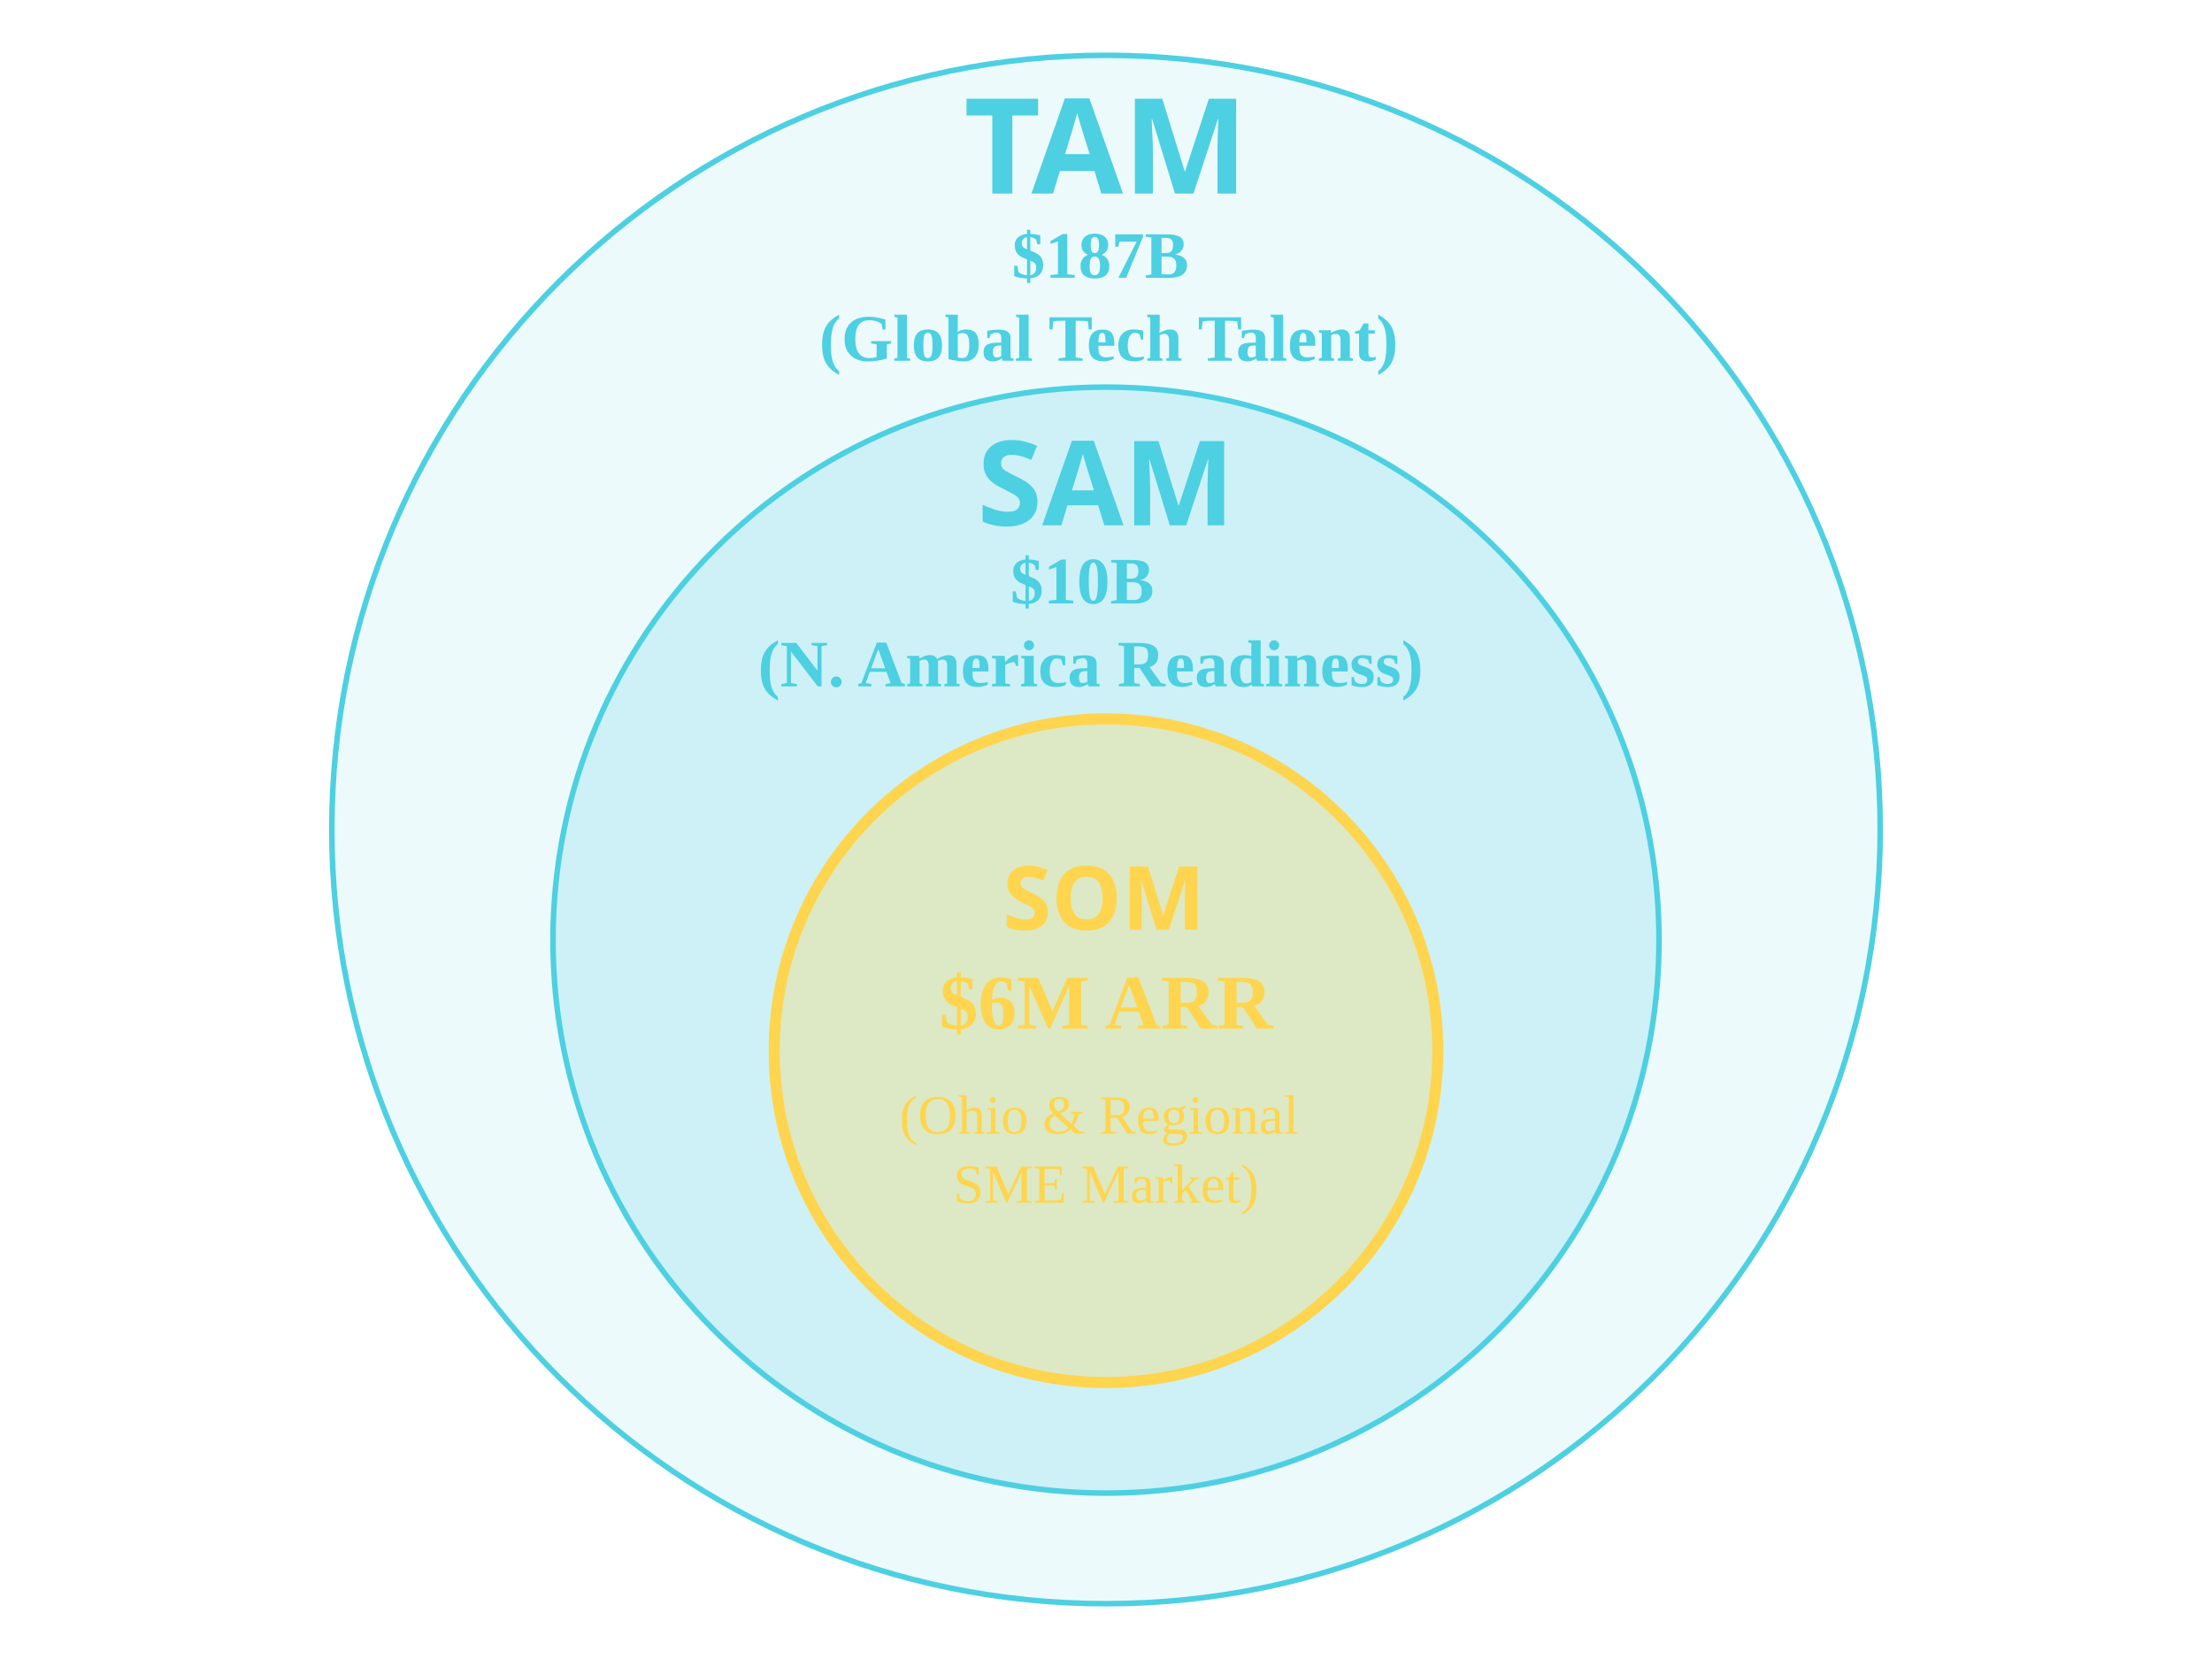
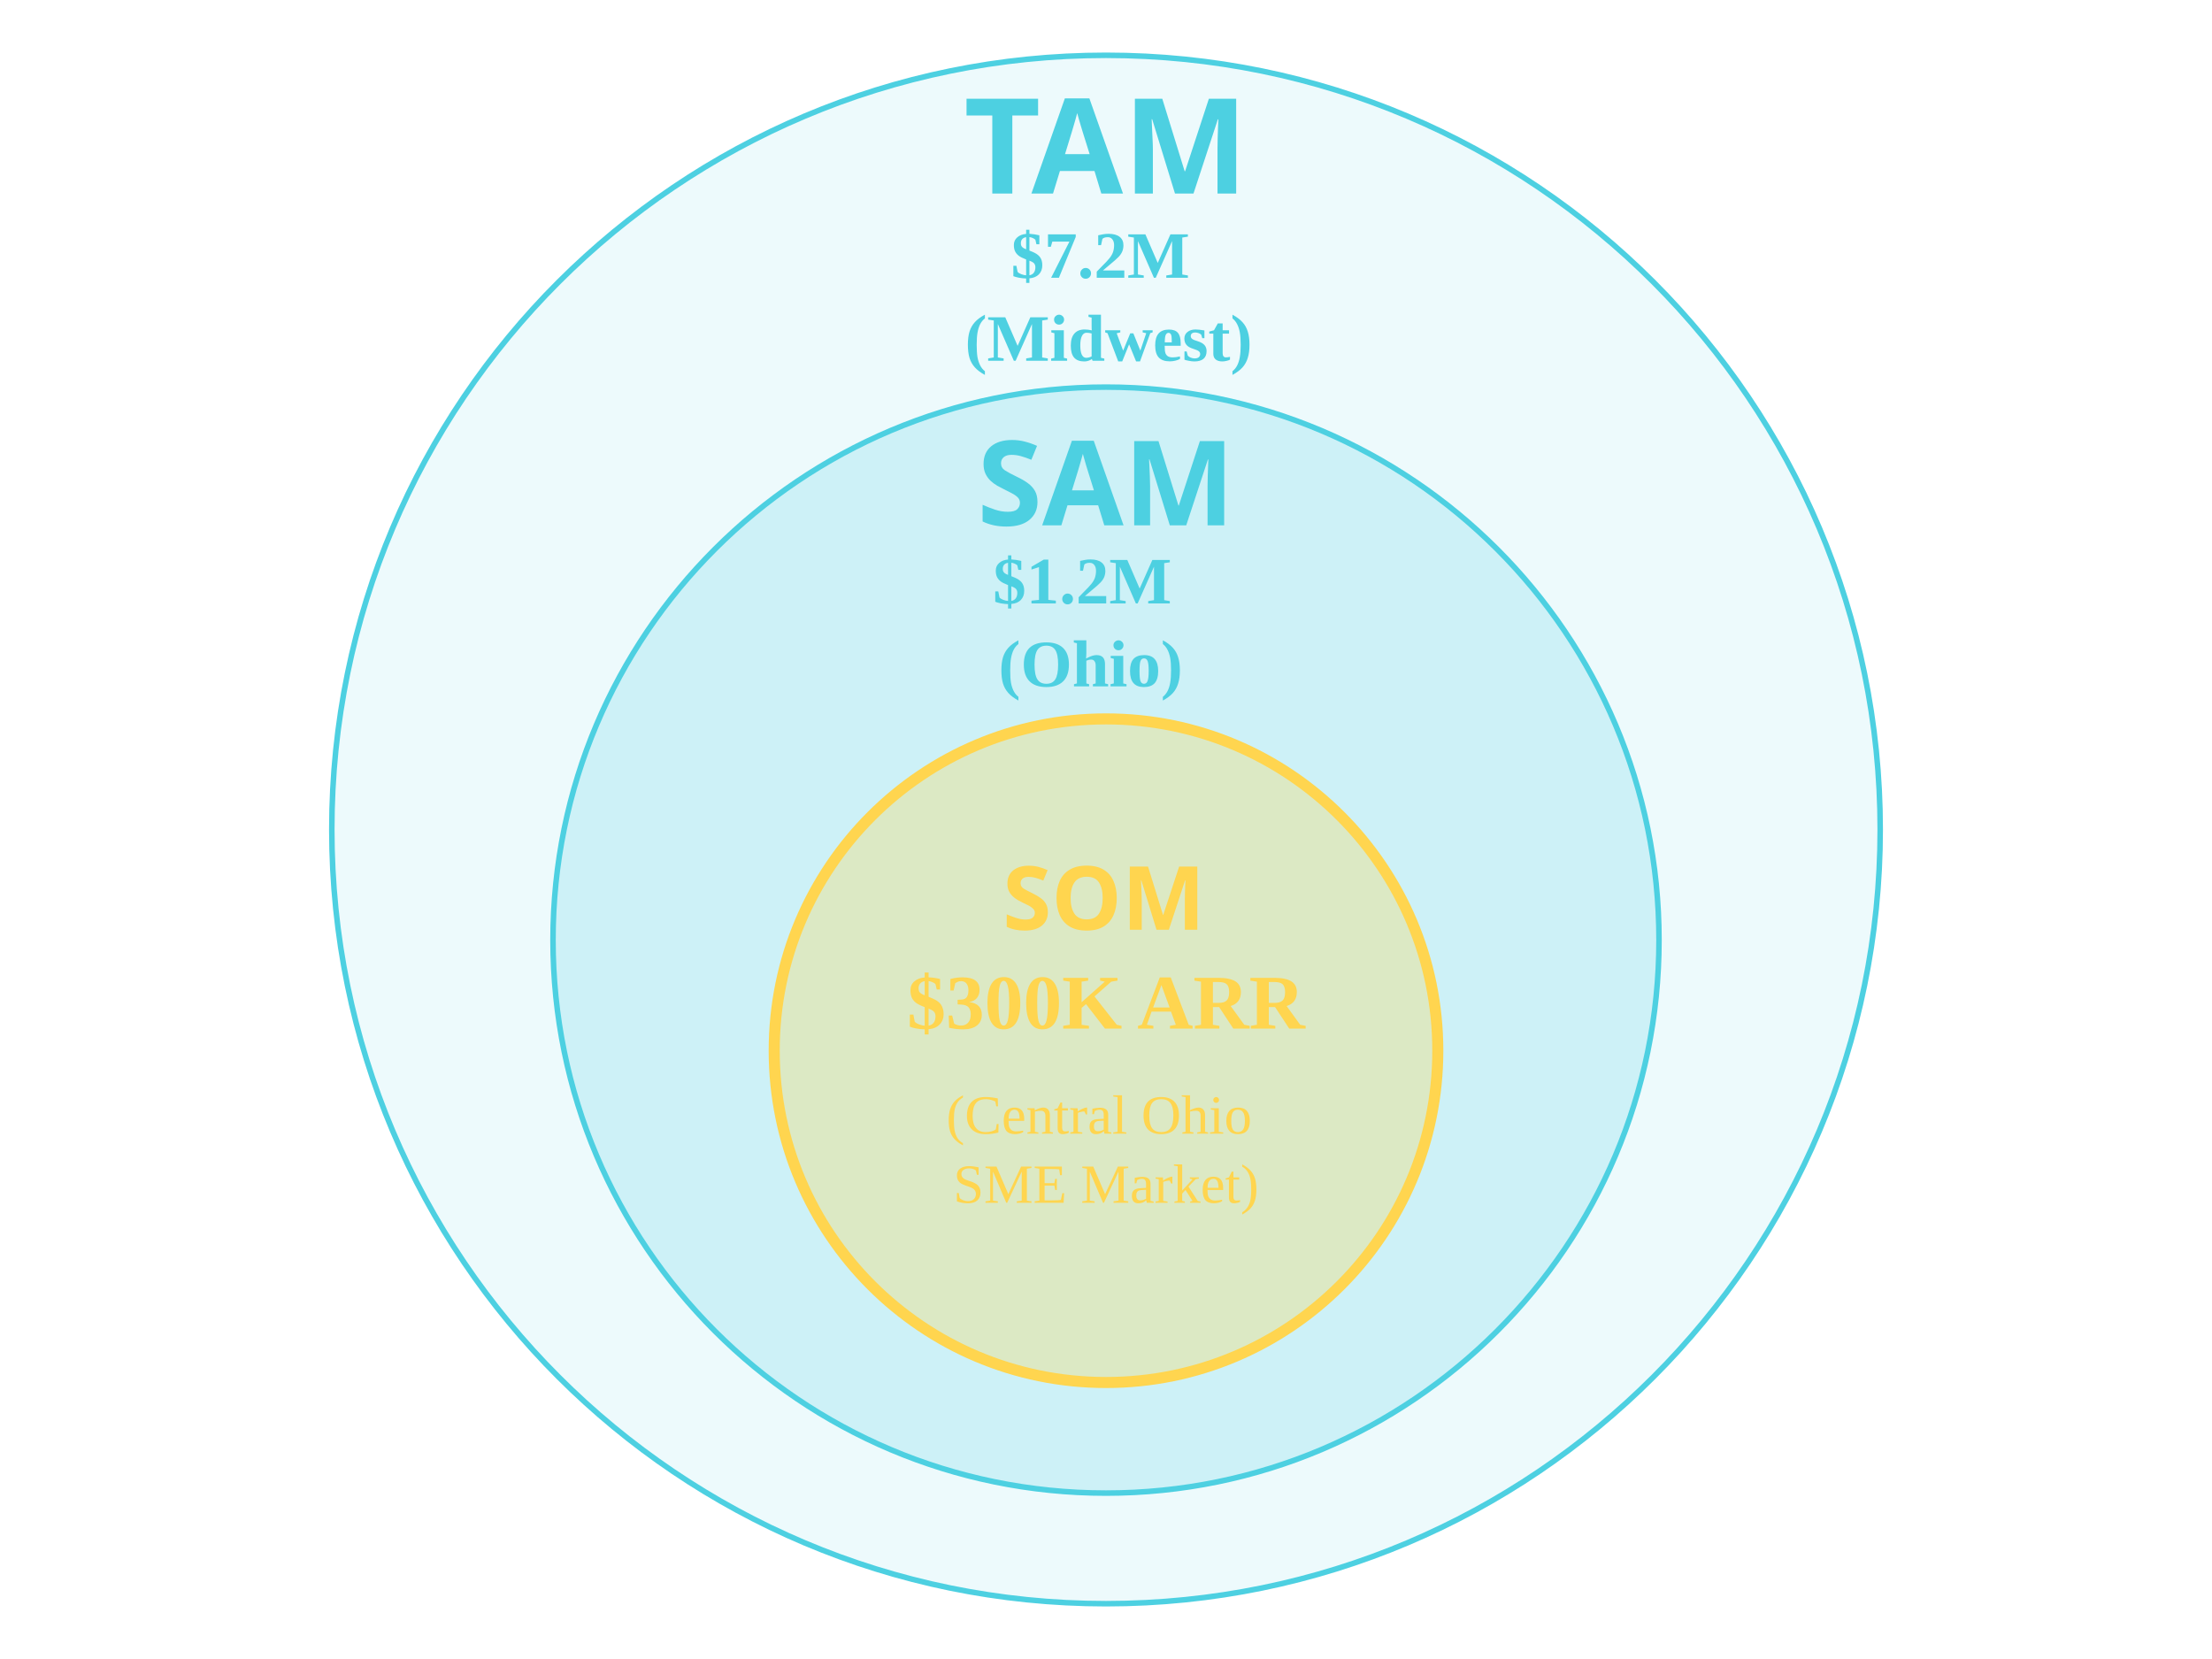
<svg xmlns="http://www.w3.org/2000/svg" viewBox="0 0 400 300" style="width: 100%; height: auto;" version="1.1" id="svg16">
  <defs id="defs20" />
  <circle cx="200" cy="150" r="140" fill="rgba(77, 208, 225, 0.1)" stroke="#4dd0e1" stroke-width="1" id="circle2" />
  <text x="200" y="35" text-anchor="middle" fill="#4dd0e1" font-size="12px" font-weight="bold" id="text4" style="-inkscape-font-specification:'sans-serif, Bold';font-family:sans-serif;font-weight:bold;font-style:normal;font-stretch:normal;font-variant:normal;font-size:24px;font-variant-ligatures:normal;font-variant-caps:normal;font-variant-numeric:normal;font-variant-east-asian:normal;text-anchor:middle;fill:#4dd0e1">TAM</text>
  <text x="200.486" y="50.236" text-anchor="middle" fill="#4dd0e1" font-size="12px" font-weight="bold" id="text4-3">
-     <tspan id="tspan438" x="200.486" y="50.236">$187B</tspan>
-     <tspan id="tspan440" x="200.486" y="65.236">(Global Tech Talent)</tspan>
+     <tspan id="tspan438" x="200.486" y="50.236">$7.2M</tspan>
+     <tspan id="tspan440" x="200.486" y="65.236">(Midwest)</tspan>
  </text>
  <circle cx="200" cy="170" r="100" fill="rgba(77, 208, 225, 0.2)" stroke="#4dd0e1" stroke-width="1" id="circle6" />
  <text x="200" y="95" text-anchor="middle" fill="#4dd0e1" font-size="12px" font-weight="bold" id="text8" style="-inkscape-font-specification:'sans-serif, Bold';font-family:sans-serif;font-weight:bold;font-style:normal;font-stretch:normal;font-variant:normal;font-size:21.333px;font-variant-ligatures:normal;font-variant-caps:normal;font-variant-numeric:normal;font-variant-east-asian:normal;text-anchor:middle;fill:#4dd0e1">
    <tspan id="tspan444" x="200" y="95">SAM</tspan>
  </text>
  <text x="197.218" y="109.114" text-anchor="middle" fill="#4dd0e1" font-size="12px" font-weight="bold" id="text8-6">
-     <tspan id="tspan442-0" x="197.218" y="109.114">$10B</tspan>
-     <tspan id="tspan444-6" x="197.218" y="124.114">(N. America Readiness)</tspan>
+     <tspan id="tspan442-0" x="197.218" y="109.114">$1.2M</tspan>
+     <tspan id="tspan444-6" x="197.218" y="124.114">(Ohio)</tspan>
  </text>
  <circle cx="200" cy="190" r="60" fill="rgba(255, 213, 79, 0.3)" stroke="#ffd54f" stroke-width="2" id="circle10" />
-   <text x="200" y="186" text-anchor="middle" fill="#ffd54f" font-size="14px" font-weight="bold" id="text12">$6M ARR</text>
+   <text x="200" y="186" text-anchor="middle" fill="#ffd54f" font-size="14px" font-weight="bold" id="text12">$300K ARR</text>
  <text x="199.638" y="168.126" text-anchor="middle" fill="#ffd54f" font-size="14px" font-weight="bold" id="text12-2" style="-inkscape-font-specification:'sans-serif, Bold';font-family:sans-serif;font-weight:bold;font-style:normal;font-stretch:normal;font-variant:normal;font-size:16px;font-variant-ligatures:normal;font-variant-caps:normal;font-variant-numeric:normal;font-variant-east-asian:normal;text-anchor:middle;fill:#ffd54f">SOM</text>
  <text x="200" y="205" text-anchor="middle" fill="#ffd54f" font-size="10px" id="text14">
-     <tspan id="tspan502" x="200" y="205">(Ohio &amp; Regional</tspan>
+     <tspan id="tspan502" x="200" y="205">(Central Ohio</tspan>
    <tspan id="tspan504" x="200" y="217.5">SME Market)</tspan>
  </text>
</svg>
